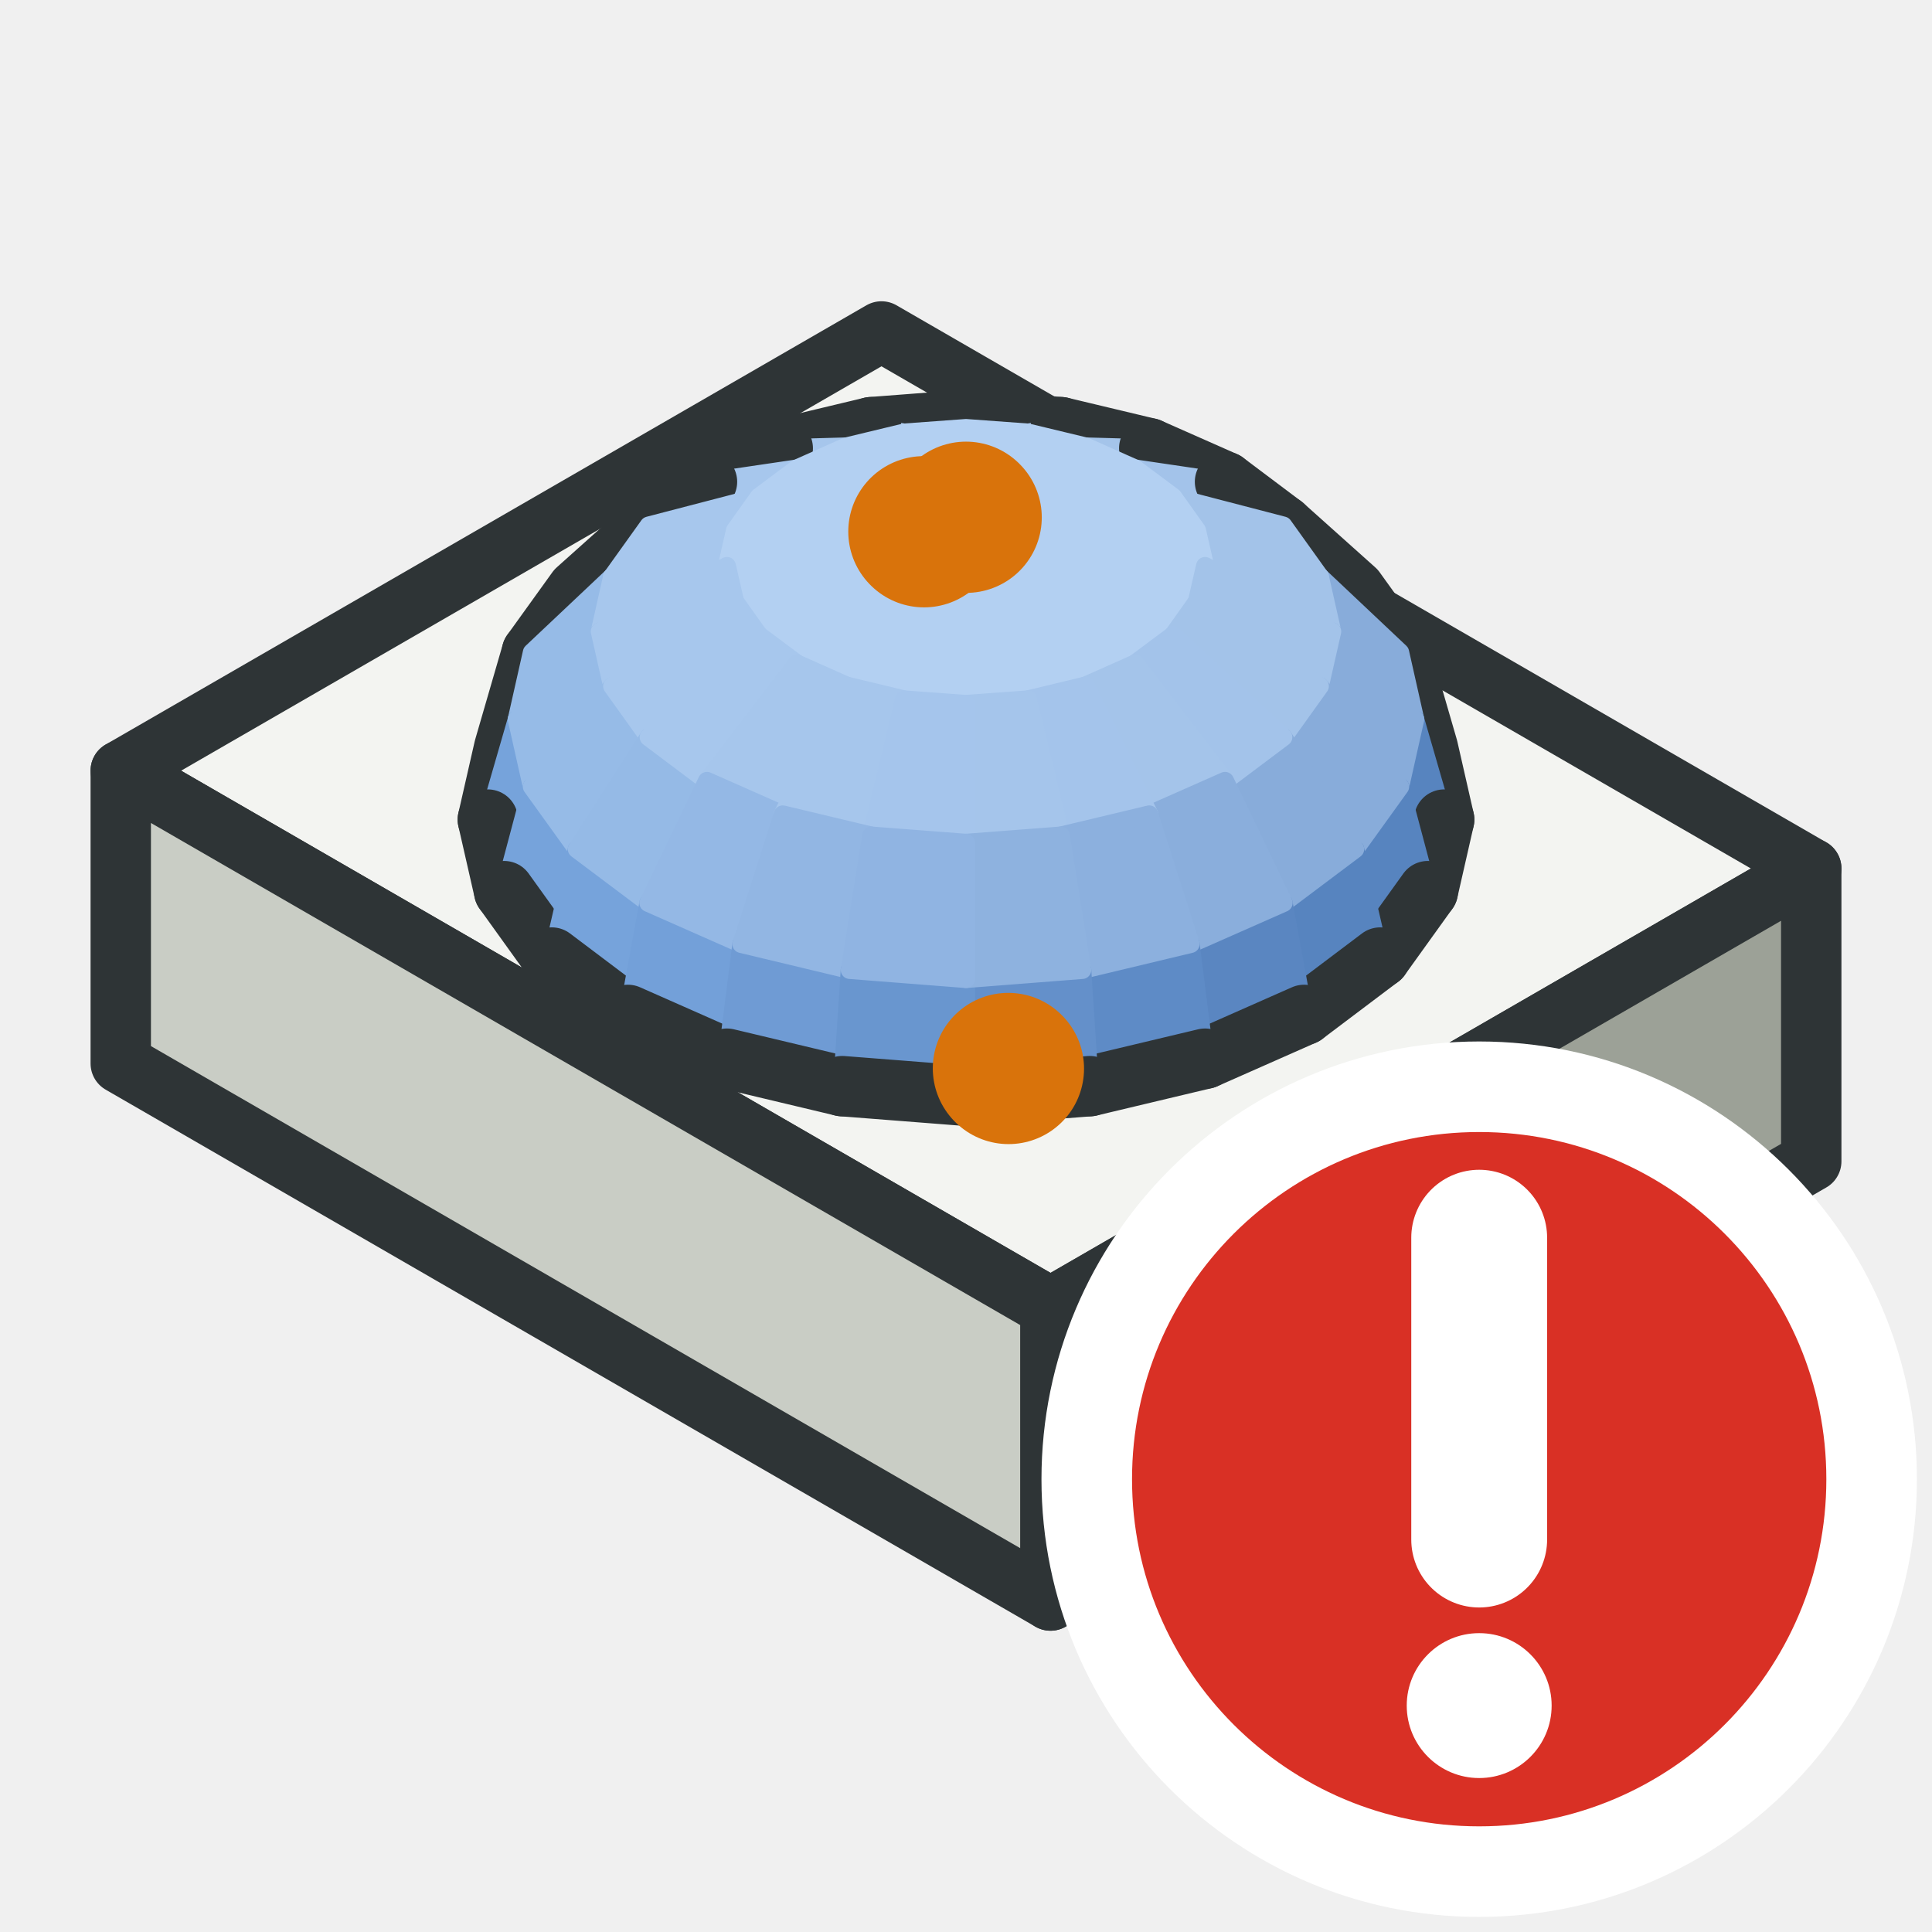
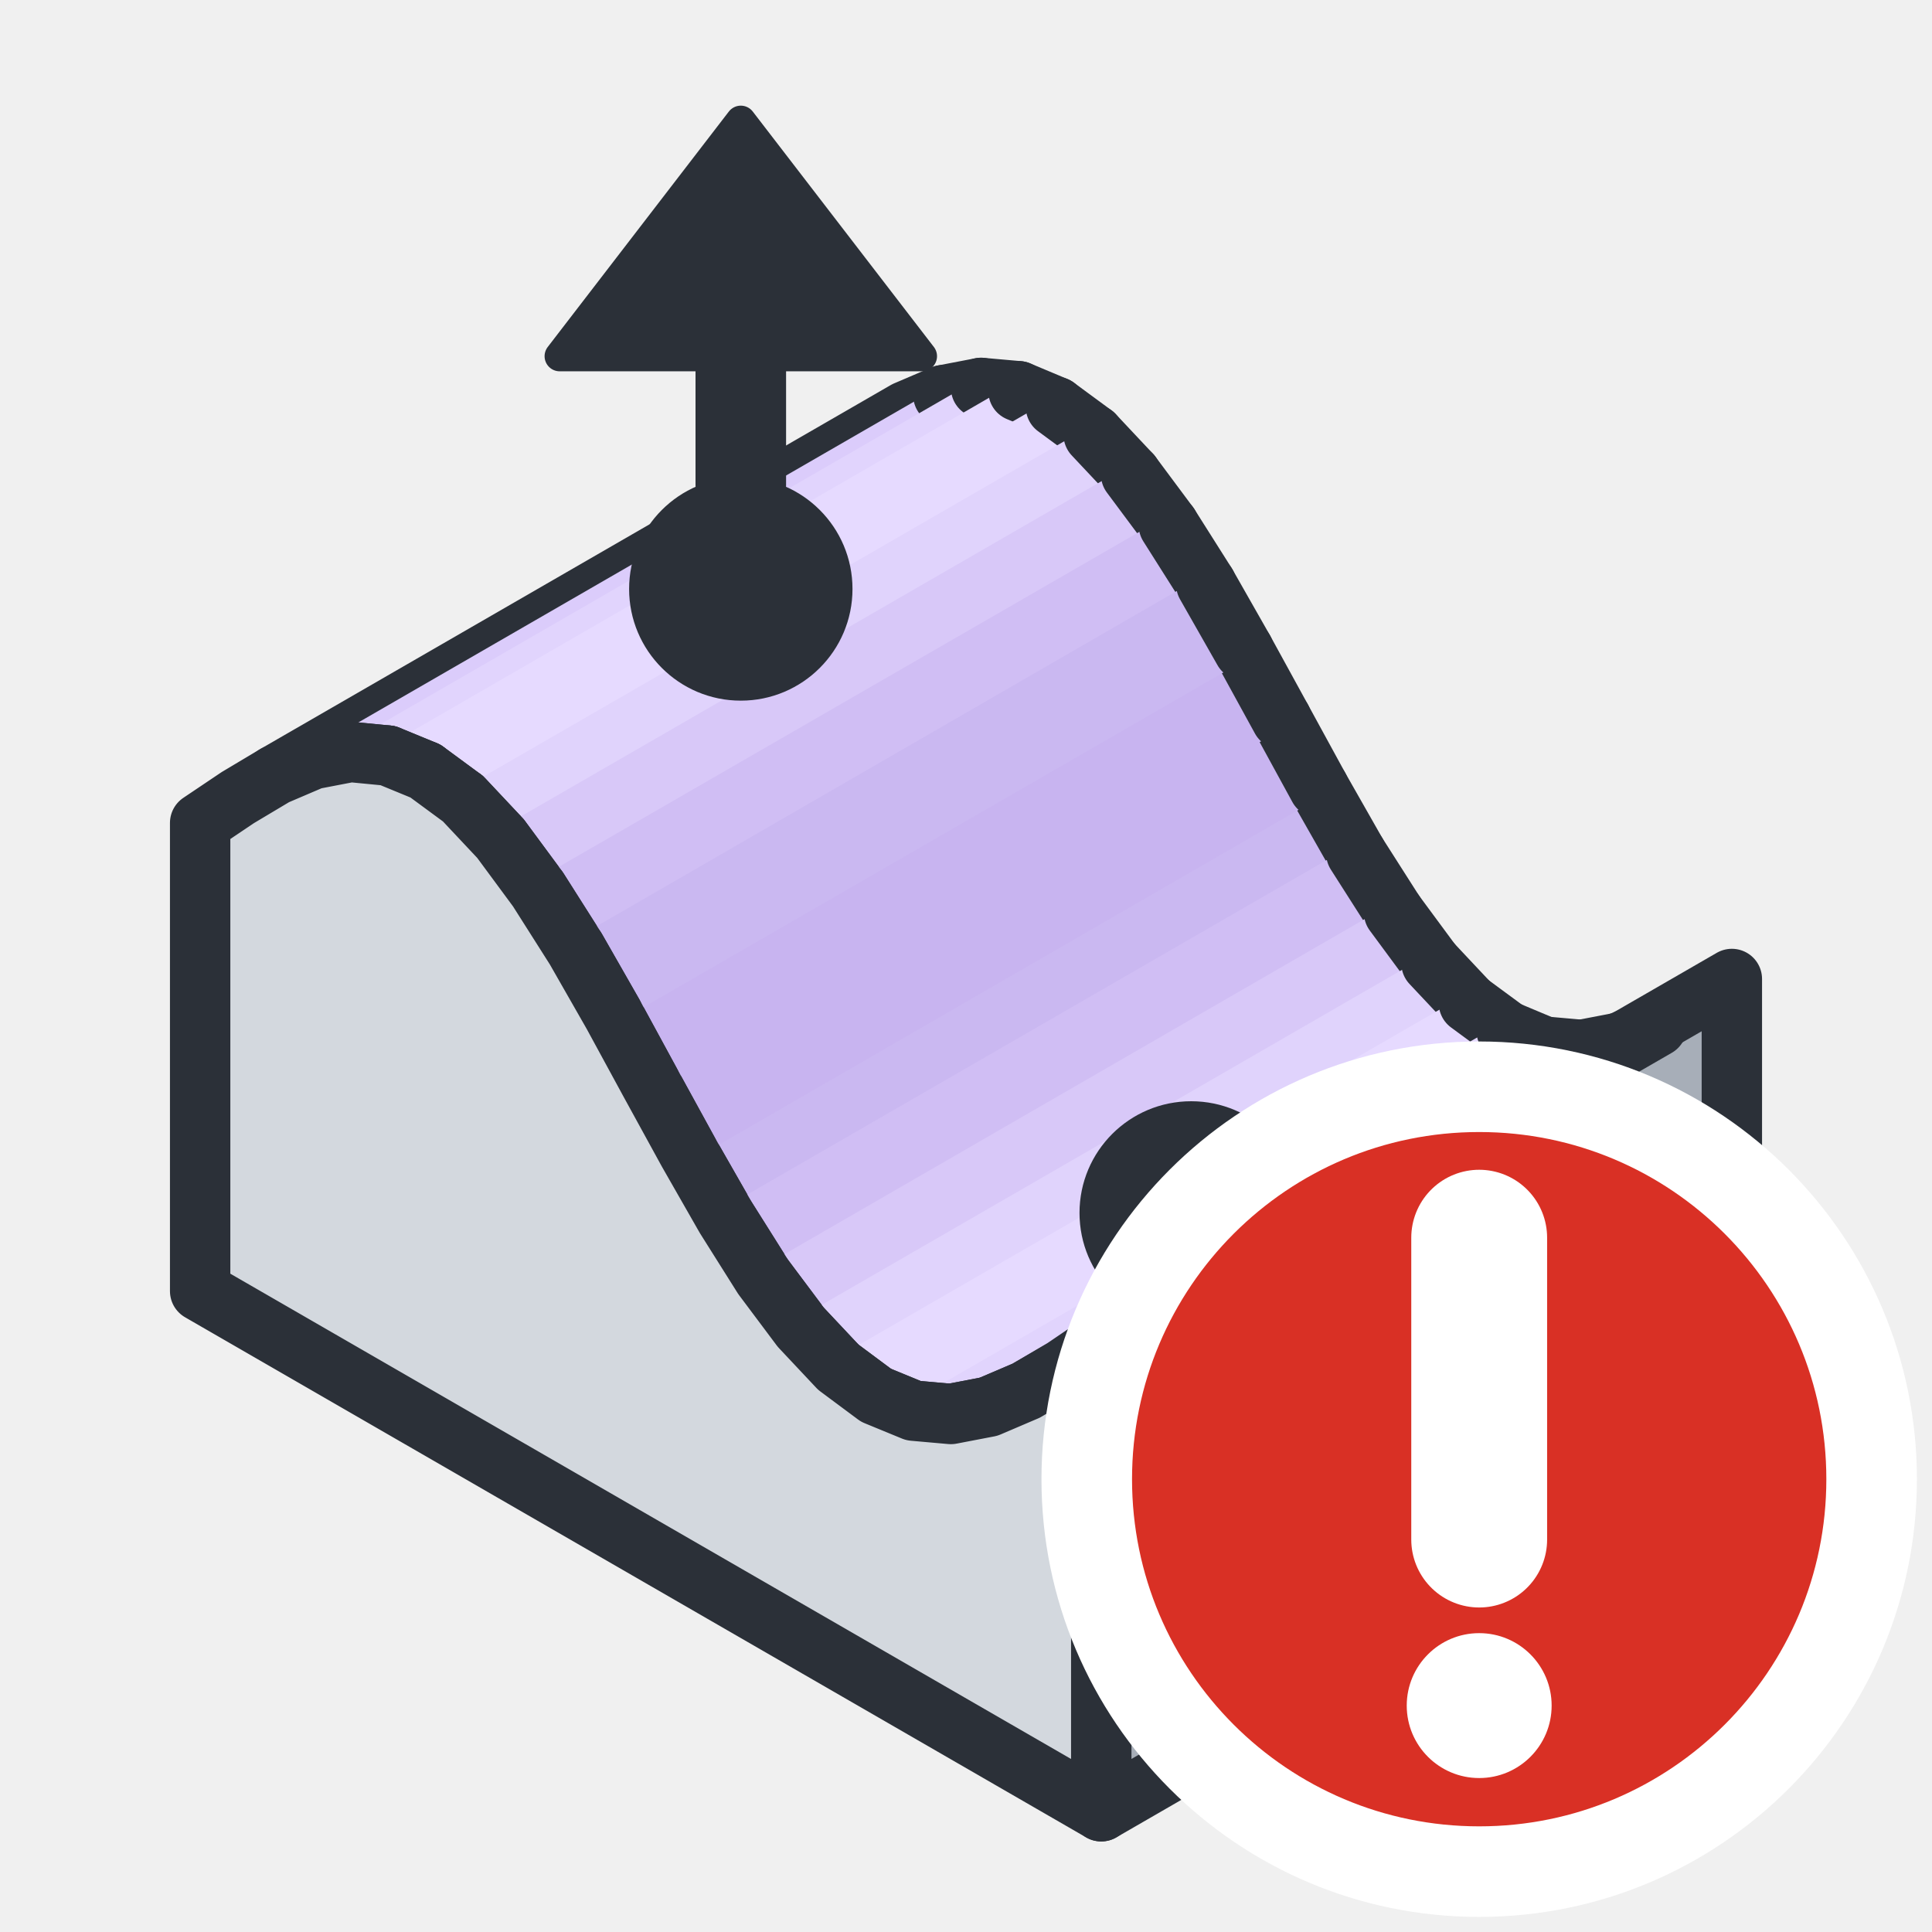
<svg xmlns="http://www.w3.org/2000/svg" width="64" height="64" viewBox="0 0 64 64">
-   <path d="M29.20 10.98 L60.00 28.77 L34.80 43.32 L4.00 25.53 Z" fill="#f3f4f1" fill-rule="evenodd" stroke="#f3f4f1" stroke-width="0.6" stroke-linejoin="round" />
-   <path d="M29.20 10.98 L60.00 28.77 M60.00 28.77 L34.80 43.32 M34.80 43.32 L4.00 25.53 M4.00 25.53 L29.20 10.98" fill="none" stroke="#2e3436" stroke-width="2.00" stroke-linecap="round" stroke-linejoin="round" />
-   <path d="M4.00 25.53 L34.80 43.32 L34.80 53.02 L4.00 35.23 Z" fill="#c9cdc5" fill-rule="evenodd" stroke="#c9cdc5" stroke-width="0.6" stroke-linejoin="round" />
-   <path d="M4.00 25.53 L34.80 43.32 M34.80 43.32 L34.80 53.02 M34.80 53.02 L4.00 35.23 M4.00 35.23 L4.00 25.53" fill="none" stroke="#2e3436" stroke-width="2.00" stroke-linecap="round" stroke-linejoin="round" />
-   <path d="M60.00 38.47 L34.80 53.02 L34.80 43.32 L60.00 28.77 Z" fill="#9ca197" fill-rule="evenodd" stroke="#9ca197" stroke-width="0.6" stroke-linejoin="round" />
-   <path d="M60.00 38.47 L34.80 53.02 M34.80 53.02 L34.80 43.32 M34.80 43.32 L60.00 28.77 M60.00 28.77 L60.00 38.47" fill="none" stroke="#2e3436" stroke-width="2.00" stroke-linecap="round" stroke-linejoin="round" />
-   <path d="M28.86 14.15 L32.00 13.91 L32.00 14.18 L29.95 14.33 Z" fill="#a5c5ec" fill-rule="evenodd" stroke="#a5c5ec" stroke-width="0.6" stroke-linejoin="round" />
-   <path d="M28.86 14.15 L32.00 13.91" fill="none" stroke="#2e3436" stroke-width="2.00" stroke-linecap="round" stroke-linejoin="round" />
-   <path d="M32.00 13.91 L35.14 14.15 L34.05 14.33 L32.00 14.18 Z" fill="#a5c5eb" fill-rule="evenodd" stroke="#a5c5eb" stroke-width="0.6" stroke-linejoin="round" />
-   <path d="M32.00 13.91 L35.14 14.15" fill="none" stroke="#2e3436" stroke-width="2.00" stroke-linecap="round" stroke-linejoin="round" />
-   <path d="M25.93 14.85 L28.86 14.15 L29.95 14.33 L28.04 14.79 Z" fill="#a6c6ec" fill-rule="evenodd" stroke="#a6c6ec" stroke-width="0.6" stroke-linejoin="round" />
-   <path d="M25.93 14.85 L28.86 14.15" fill="none" stroke="#2e3436" stroke-width="2.00" stroke-linecap="round" stroke-linejoin="round" />
-   <path d="M35.14 14.15 L38.07 14.85 L35.96 14.79 L34.05 14.33 Z" fill="#a4c4eb" fill-rule="evenodd" stroke="#a4c4eb" stroke-width="0.6" stroke-linejoin="round" />
-   <path d="M35.14 14.15 L38.07 14.85" fill="none" stroke="#2e3436" stroke-width="2.00" stroke-linecap="round" stroke-linejoin="round" />
-   <path d="M23.42 15.96 L25.93 14.85 L28.04 14.79 L26.40 15.52 Z" fill="#a6c6ec" fill-rule="evenodd" stroke="#a6c6ec" stroke-width="0.6" stroke-linejoin="round" />
-   <path d="M23.42 15.96 L25.93 14.85" fill="none" stroke="#2e3436" stroke-width="2.00" stroke-linecap="round" stroke-linejoin="round" />
-   <path d="M38.07 14.85 L40.58 15.96 L37.60 15.52 L35.96 14.79 Z" fill="#a4c4ea" fill-rule="evenodd" stroke="#a4c4ea" stroke-width="0.6" stroke-linejoin="round" />
-   <path d="M38.07 14.85 L40.58 15.96" fill="none" stroke="#2e3436" stroke-width="2.00" stroke-linecap="round" stroke-linejoin="round" />
-   <path d="M44.89 19.54 L46.38 21.61 L43.72 19.10 L42.51 17.41 Z" fill="#88acda" fill-rule="evenodd" stroke="#88acda" stroke-width="0.6" stroke-linejoin="round" />
-   <path d="M44.89 19.54 L46.38 21.61 M42.51 17.41 L44.89 19.54" fill="none" stroke="#2e3436" stroke-width="2.00" stroke-linecap="round" stroke-linejoin="round" />
-   <path d="M17.62 21.61 L19.11 19.54 L21.49 17.41 L20.28 19.10 Z" fill="#96bbe7" fill-rule="evenodd" stroke="#96bbe7" stroke-width="0.6" stroke-linejoin="round" />
-   <path d="M17.62 21.61 L19.11 19.54 M19.11 19.54 L21.49 17.41" fill="none" stroke="#2e3436" stroke-width="2.00" stroke-linecap="round" stroke-linejoin="round" />
-   <path d="M16.16 27.15 L16.70 24.78 L17.62 21.61 L17.12 23.83 Z" fill="#76a3db" fill-rule="evenodd" stroke="#76a3db" stroke-width="0.6" stroke-linejoin="round" />
-   <path d="M16.16 27.15 L16.70 24.78 M16.70 24.78 L17.62 21.61" fill="none" stroke="#2e3436" stroke-width="2.00" stroke-linecap="round" stroke-linejoin="round" />
-   <path d="M47.30 24.78 L47.84 27.15 L46.88 23.83 L46.38 21.61 Z" fill="#5784bf" fill-rule="evenodd" stroke="#5784bf" stroke-width="0.6" stroke-linejoin="round" />
-   <path d="M47.30 24.78 L47.84 27.15 M46.38 21.61 L47.30 24.78" fill="none" stroke="#2e3436" stroke-width="2.00" stroke-linecap="round" stroke-linejoin="round" />
-   <path d="M21.49 17.41 L23.42 15.96 L26.40 15.52 L25.14 16.46 Z" fill="#a7c7ed" fill-rule="evenodd" stroke="#a7c7ed" stroke-width="0.6" stroke-linejoin="round" />
-   <path d="M21.49 17.41 L23.42 15.96" fill="none" stroke="#2e3436" stroke-width="2.00" stroke-linecap="round" stroke-linejoin="round" />
-   <path d="M40.58 15.96 L42.51 17.41 L38.86 16.46 L37.60 15.52 Z" fill="#a3c3ea" fill-rule="evenodd" stroke="#a3c3ea" stroke-width="0.6" stroke-linejoin="round" />
-   <path d="M40.58 15.96 L42.51 17.41" fill="none" stroke="#2e3436" stroke-width="2.00" stroke-linecap="round" stroke-linejoin="round" />
-   <path d="M17.12 23.83 L17.62 21.61 L20.28 19.10 L19.87 20.92 Z" fill="#96bbe7" fill-rule="evenodd" stroke="#96bbe7" stroke-width="0.6" stroke-linejoin="round" />
-   <path d="M46.38 21.61 L46.88 23.83 L44.13 20.92 L43.72 19.10 Z" fill="#88acda" fill-rule="evenodd" stroke="#88acda" stroke-width="0.6" stroke-linejoin="round" />
-   <path d="M20.28 19.10 L21.49 17.41 L25.14 16.46 L24.35 17.57 Z" fill="#a7c7ed" fill-rule="evenodd" stroke="#a7c7ed" stroke-width="0.6" stroke-linejoin="round" />
-   <path d="M42.51 17.41 L43.72 19.10 L39.65 17.57 L38.86 16.46 Z" fill="#a3c3e9" fill-rule="evenodd" stroke="#a3c3e9" stroke-width="0.6" stroke-linejoin="round" />
-   <path d="M47.84 27.15 L47.30 29.52 L46.38 26.06 L46.88 23.83 Z" fill="#5784bf" fill-rule="evenodd" stroke="#5784bf" stroke-width="0.6" stroke-linejoin="round" />
-   <path d="M47.84 27.15 L47.30 29.52" fill="none" stroke="#2e3436" stroke-width="2.00" stroke-linecap="round" stroke-linejoin="round" />
-   <path d="M16.70 29.52 L16.16 27.15 L17.12 23.83 L17.62 26.06 Z" fill="#76a3db" fill-rule="evenodd" stroke="#76a3db" stroke-width="0.6" stroke-linejoin="round" />
-   <path d="M16.70 29.52 L16.16 27.15" fill="none" stroke="#2e3436" stroke-width="2.00" stroke-linecap="round" stroke-linejoin="round" />
-   <path d="M19.87 20.92 L20.28 19.10 L24.35 17.57 L24.08 18.75 Z" fill="#a7c7ed" fill-rule="evenodd" stroke="#a7c7ed" stroke-width="0.6" stroke-linejoin="round" />
-   <path d="M43.72 19.10 L44.13 20.92 L39.92 18.75 L39.65 17.57 Z" fill="#a3c3e9" fill-rule="evenodd" stroke="#a3c3e9" stroke-width="0.6" stroke-linejoin="round" />
-   <path d="M46.88 23.83 L46.38 26.06 L43.72 22.73 L44.13 20.92 Z" fill="#88acda" fill-rule="evenodd" stroke="#88acda" stroke-width="0.6" stroke-linejoin="round" />
-   <path d="M17.62 26.06 L17.12 23.83 L19.87 20.92 L20.28 22.73 Z" fill="#96bbe7" fill-rule="evenodd" stroke="#96bbe7" stroke-width="0.6" stroke-linejoin="round" />
-   <path d="M18.28 31.72 L16.70 29.52 L17.62 26.06 L19.11 28.13 Z" fill="#76a3db" fill-rule="evenodd" stroke="#76a3db" stroke-width="0.6" stroke-linejoin="round" />
-   <path d="M18.28 31.72 L16.70 29.52" fill="none" stroke="#2e3436" stroke-width="2.00" stroke-linecap="round" stroke-linejoin="round" />
-   <path d="M47.30 29.52 L45.72 31.72 L44.89 28.13 L46.38 26.06 Z" fill="#5784bf" fill-rule="evenodd" stroke="#5784bf" stroke-width="0.6" stroke-linejoin="round" />
-   <path d="M47.30 29.52 L45.72 31.72" fill="none" stroke="#2e3436" stroke-width="2.00" stroke-linecap="round" stroke-linejoin="round" />
-   <path d="M37.60 21.98 L35.96 22.71 L34.05 23.17 L32.00 23.32 L29.95 23.17 L28.04 22.71 L26.40 21.98 L25.14 21.04 L24.35 19.93 L24.08 18.75 L24.35 17.57 L25.14 16.46 L26.40 15.52 L28.04 14.79 L29.95 14.33 L32.00 14.18 L34.05 14.33 L35.96 14.79 L37.60 15.52 L38.86 16.46 L39.65 17.57 L39.92 18.75 L39.65 19.93 L38.86 21.04 Z" fill="#b3d0f2" fill-rule="evenodd" stroke="#b3d0f2" stroke-width="0.6" stroke-linejoin="round" />
-   <path d="M20.28 22.73 L19.87 20.92 L24.08 18.75 L24.35 19.93 Z" fill="#a7c7ed" fill-rule="evenodd" stroke="#a7c7ed" stroke-width="0.6" stroke-linejoin="round" />
-   <path d="M44.13 20.92 L43.72 22.73 L39.65 19.93 L39.92 18.75 Z" fill="#a3c3e9" fill-rule="evenodd" stroke="#a3c3e9" stroke-width="0.6" stroke-linejoin="round" />
-   <path d="M19.11 28.13 L17.62 26.06 L20.28 22.73 L21.49 24.42 Z" fill="#96bbe7" fill-rule="evenodd" stroke="#96bbe7" stroke-width="0.6" stroke-linejoin="round" />
-   <path d="M46.38 26.06 L44.89 28.13 L42.51 24.42 L43.72 22.73 Z" fill="#88acda" fill-rule="evenodd" stroke="#88acda" stroke-width="0.6" stroke-linejoin="round" />
-   <path d="M21.49 24.42 L20.28 22.73 L24.35 19.93 L25.14 21.04 Z" fill="#a7c7ed" fill-rule="evenodd" stroke="#a7c7ed" stroke-width="0.6" stroke-linejoin="round" />
-   <path d="M43.72 22.73 L42.51 24.42 L38.86 21.04 L39.65 19.93 Z" fill="#a3c3e9" fill-rule="evenodd" stroke="#a3c3e9" stroke-width="0.6" stroke-linejoin="round" />
-   <path d="M20.80 33.62 L18.28 31.72 L19.11 28.13 L21.48 29.91 Z" fill="#76a3db" fill-rule="evenodd" stroke="#76a3db" stroke-width="0.6" stroke-linejoin="round" />
-   <path d="M20.80 33.62 L18.28 31.72" fill="none" stroke="#2e3436" stroke-width="2.00" stroke-linecap="round" stroke-linejoin="round" />
-   <path d="M45.72 31.72 L43.20 33.62 L42.52 29.91 L44.89 28.13 Z" fill="#5784bf" fill-rule="evenodd" stroke="#5784bf" stroke-width="0.6" stroke-linejoin="round" />
-   <path d="M45.72 31.72 L43.20 33.62" fill="none" stroke="#2e3436" stroke-width="2.00" stroke-linecap="round" stroke-linejoin="round" />
-   <path d="M21.48 29.91 L19.11 28.13 L21.49 24.42 L23.42 25.87 Z" fill="#95bae6" fill-rule="evenodd" stroke="#95bae6" stroke-width="0.6" stroke-linejoin="round" />
-   <path d="M44.89 28.13 L42.52 29.91 L40.58 25.87 L42.51 24.42 Z" fill="#88acda" fill-rule="evenodd" stroke="#88acda" stroke-width="0.6" stroke-linejoin="round" />
-   <path d="M23.42 25.87 L21.49 24.42 L25.14 21.04 L26.40 21.98 Z" fill="#a7c7ed" fill-rule="evenodd" stroke="#a7c7ed" stroke-width="0.6" stroke-linejoin="round" />
-   <path d="M42.51 24.42 L40.58 25.87 L37.60 21.98 L38.86 21.04 Z" fill="#a3c3ea" fill-rule="evenodd" stroke="#a3c3ea" stroke-width="0.6" stroke-linejoin="round" />
-   <path d="M43.20 33.62 L39.92 35.07 L39.44 31.27 L42.52 29.91 Z" fill="#5a86c1" fill-rule="evenodd" stroke="#5a86c1" stroke-width="0.6" stroke-linejoin="round" />
-   <path d="M43.20 33.62 L39.92 35.07" fill="none" stroke="#2e3436" stroke-width="2.00" stroke-linecap="round" stroke-linejoin="round" />
-   <path d="M24.08 35.07 L20.80 33.62 L21.48 29.91 L24.56 31.27 Z" fill="#73a0d9" fill-rule="evenodd" stroke="#73a0d9" stroke-width="0.6" stroke-linejoin="round" />
-   <path d="M24.08 35.07 L20.80 33.62" fill="none" stroke="#2e3436" stroke-width="2.00" stroke-linecap="round" stroke-linejoin="round" />
-   <path d="M40.58 25.87 L38.07 26.98 L35.96 22.71 L37.60 21.98 Z" fill="#a4c4ea" fill-rule="evenodd" stroke="#a4c4ea" stroke-width="0.6" stroke-linejoin="round" />
-   <path d="M25.93 26.98 L23.42 25.87 L26.40 21.98 L28.04 22.71 Z" fill="#a6c6ec" fill-rule="evenodd" stroke="#a6c6ec" stroke-width="0.6" stroke-linejoin="round" />
-   <path d="M24.56 31.27 L21.48 29.91 L23.42 25.87 L25.93 26.98 Z" fill="#94b8e5" fill-rule="evenodd" stroke="#94b8e5" stroke-width="0.6" stroke-linejoin="round" />
-   <path d="M42.52 29.91 L39.44 31.27 L38.07 26.98 L40.58 25.87 Z" fill="#8aaedc" fill-rule="evenodd" stroke="#8aaedc" stroke-width="0.6" stroke-linejoin="round" />
-   <path d="M39.92 35.07 L36.10 35.98 L35.85 32.13 L39.44 31.27 Z" fill="#5e8bc6" fill-rule="evenodd" stroke="#5e8bc6" stroke-width="0.6" stroke-linejoin="round" />
-   <path d="M39.92 35.07 L36.10 35.98" fill="none" stroke="#2e3436" stroke-width="2.00" stroke-linecap="round" stroke-linejoin="round" />
-   <path d="M27.90 35.98 L24.08 35.07 L24.56 31.27 L28.15 32.13 Z" fill="#6f9bd4" fill-rule="evenodd" stroke="#6f9bd4" stroke-width="0.6" stroke-linejoin="round" />
-   <path d="M27.90 35.98 L24.08 35.07" fill="none" stroke="#2e3436" stroke-width="2.00" stroke-linecap="round" stroke-linejoin="round" />
-   <path d="M38.07 26.98 L35.14 27.68 L34.05 23.17 L35.96 22.71 Z" fill="#a4c4eb" fill-rule="evenodd" stroke="#a4c4eb" stroke-width="0.6" stroke-linejoin="round" />
-   <path d="M28.86 27.68 L25.93 26.98 L28.04 22.71 L29.95 23.17 Z" fill="#a6c6ec" fill-rule="evenodd" stroke="#a6c6ec" stroke-width="0.6" stroke-linejoin="round" />
-   <path d="M35.14 27.68 L32.00 27.92 L32.00 23.32 L34.05 23.17 Z" fill="#a5c5eb" fill-rule="evenodd" stroke="#a5c5eb" stroke-width="0.6" stroke-linejoin="round" />
-   <path d="M32.00 27.92 L28.86 27.68 L29.95 23.17 L32.00 23.32 Z" fill="#a5c5ec" fill-rule="evenodd" stroke="#a5c5ec" stroke-width="0.6" stroke-linejoin="round" />
-   <path d="M39.44 31.27 L35.85 32.13 L35.14 27.68 L38.07 26.98 Z" fill="#8cb0de" fill-rule="evenodd" stroke="#8cb0de" stroke-width="0.6" stroke-linejoin="round" />
-   <path d="M28.15 32.13 L24.56 31.27 L25.93 26.98 L28.86 27.68 Z" fill="#92b6e3" fill-rule="evenodd" stroke="#92b6e3" stroke-width="0.6" stroke-linejoin="round" />
-   <path d="M36.10 35.98 L32.00 36.30 L32.00 32.43 L35.85 32.13 Z" fill="#6490ca" fill-rule="evenodd" stroke="#6490ca" stroke-width="0.6" stroke-linejoin="round" />
-   <path d="M36.10 35.98 L32.00 36.30" fill="none" stroke="#2e3436" stroke-width="2.00" stroke-linecap="round" stroke-linejoin="round" />
-   <path d="M32.00 36.30 L27.90 35.98 L28.15 32.13 L32.00 32.43 Z" fill="#6996cf" fill-rule="evenodd" stroke="#6996cf" stroke-width="0.6" stroke-linejoin="round" />
-   <path d="M32.00 36.30 L27.90 35.98" fill="none" stroke="#2e3436" stroke-width="2.00" stroke-linecap="round" stroke-linejoin="round" />
-   <path d="M35.85 32.13 L32.00 32.43 L32.00 27.92 L35.14 27.68 Z" fill="#8eb2df" fill-rule="evenodd" stroke="#8eb2df" stroke-width="0.6" stroke-linejoin="round" />
-   <path d="M32.00 32.43 L28.15 32.13 L28.86 27.68 L32.00 27.92 Z" fill="#90b4e2" fill-rule="evenodd" stroke="#90b4e2" stroke-width="0.6" stroke-linejoin="round" />
-   <path d="M32.00 17.13 L32.01 17.14" fill="none" stroke="#d9730b" stroke-width="5.00" stroke-linecap="round" stroke-linejoin="round" />
-   <path d="M30.60 17.61 L30.61 17.62" fill="none" stroke="#d9730b" stroke-width="5.00" stroke-linecap="round" stroke-linejoin="round" />
-   <path d="M33.40 35.39 L33.41 35.40" fill="none" stroke="#d9730b" stroke-width="5.00" stroke-linecap="round" stroke-linejoin="round" />
+   <path d="M30.01 13.62 L31.25 13.09 L10.36 25.15 L9.12 25.68 Z" fill="#d6c5fa" fill-rule="evenodd" stroke="#d6c5fa" stroke-width="0.6" stroke-linejoin="round" />
+   <path d="M30.01 13.62 L31.25 13.09 M10.36 25.15 L9.12 25.68 M9.12 25.68 L30.01 13.62" fill="none" stroke="#2b3038" stroke-width="2.00" stroke-linecap="round" stroke-linejoin="round" />
+   <path d="M31.25 13.09 L32.50 12.85 L11.61 24.91 L10.36 25.15 Z" fill="#dbccfb" fill-rule="evenodd" stroke="#dbccfb" stroke-width="0.6" stroke-linejoin="round" />
+   <path d="M31.25 13.09 L32.50 12.85 M11.61 24.91 L10.36 25.15" fill="none" stroke="#2b3038" stroke-width="2.00" stroke-linecap="round" stroke-linejoin="round" />
+   <path d="M32.50 12.85 L33.74 12.96 L12.85 25.03 L11.61 24.91 Z" fill="#e1d4fd" fill-rule="evenodd" stroke="#e1d4fd" stroke-width="0.6" stroke-linejoin="round" />
+   <path d="M32.50 12.85 L33.74 12.96 M12.85 25.03 L11.61 24.91" fill="none" stroke="#2b3038" stroke-width="2.00" stroke-linecap="round" stroke-linejoin="round" />
+   <path d="M33.74 12.96 L34.98 13.48 L14.09 25.54 L12.85 25.03 Z" fill="#e6daff" fill-rule="evenodd" stroke="#e6daff" stroke-width="0.6" stroke-linejoin="round" />
+   <path d="M33.74 12.96 L34.98 13.48 M14.09 25.54 L12.85 25.03" fill="none" stroke="#2b3038" stroke-width="2.00" stroke-linecap="round" stroke-linejoin="round" />
+   <path d="M34.98 13.48 L36.23 14.40 L15.34 26.46 L14.09 25.54 Z" fill="#e6daff" fill-rule="evenodd" stroke="#e6daff" stroke-width="0.6" stroke-linejoin="round" />
+   <path d="M34.98 13.48 L36.23 14.40 M15.34 26.46 L14.09 25.54" fill="none" stroke="#2b3038" stroke-width="2.00" stroke-linecap="round" stroke-linejoin="round" />
+   <path d="M36.23 14.40 L37.47 15.72 L16.58 27.78 L15.34 26.46 Z" fill="#e0d3fc" fill-rule="evenodd" stroke="#e0d3fc" stroke-width="0.6" stroke-linejoin="round" />
+   <path d="M36.23 14.40 L37.47 15.72 M16.58 27.78 L15.34 26.46" fill="none" stroke="#2b3038" stroke-width="2.00" stroke-linecap="round" stroke-linejoin="round" />
+   <path d="M37.47 15.72 L38.72 17.40 L17.82 29.46 L16.58 27.78 Z" fill="#d8c8f8" fill-rule="evenodd" stroke="#d8c8f8" stroke-width="0.6" stroke-linejoin="round" />
+   <path d="M37.47 15.72 L38.72 17.40 M17.82 29.46 L16.58 27.78" fill="none" stroke="#2b3038" stroke-width="2.00" stroke-linecap="round" stroke-linejoin="round" />
+   <path d="M43.69 26.09 L44.93 28.27 L24.04 40.33 L22.80 38.16 Z" fill="#cab8f1" fill-rule="evenodd" stroke="#cab8f1" stroke-width="0.6" stroke-linejoin="round" />
+   <path d="M43.69 26.09 L44.93 28.27 M24.04 40.33 L22.80 38.16" fill="none" stroke="#2b3038" stroke-width="2.00" stroke-linecap="round" stroke-linejoin="round" />
+   <path d="M42.45 23.82 L43.69 26.09 L22.80 38.16 L21.55 35.88 Z" fill="#c8b4f0" fill-rule="evenodd" stroke="#c8b4f0" stroke-width="0.6" stroke-linejoin="round" />
+   <path d="M42.45 23.82 L43.69 26.09 M22.80 38.16 L21.55 35.88" fill="none" stroke="#2b3038" stroke-width="2.00" stroke-linecap="round" stroke-linejoin="round" />
+   <path d="M44.93 28.27 L46.18 30.23 L25.28 42.30 L24.04 40.33 Z" fill="#d0bef4" fill-rule="evenodd" stroke="#d0bef4" stroke-width="0.6" stroke-linejoin="round" />
+   <path d="M44.93 28.27 L46.18 30.23 M25.28 42.30 L24.04 40.33" fill="none" stroke="#2b3038" stroke-width="2.00" stroke-linecap="round" stroke-linejoin="round" />
+   <path d="M38.72 17.40 L39.96 19.36 L19.07 31.43 L17.82 29.46 Z" fill="#d0bef4" fill-rule="evenodd" stroke="#d0bef4" stroke-width="0.6" stroke-linejoin="round" />
+   <path d="M38.72 17.40 L39.96 19.36 M19.07 31.43 L17.82 29.46" fill="none" stroke="#2b3038" stroke-width="2.00" stroke-linecap="round" stroke-linejoin="round" />
+   <path d="M41.20 21.54 L42.45 23.82 L21.55 35.88 L20.31 33.60 Z" fill="#c8b4f0" fill-rule="evenodd" stroke="#c8b4f0" stroke-width="0.6" stroke-linejoin="round" />
+   <path d="M41.20 21.54 L42.45 23.82 M21.55 35.88 L20.31 33.60" fill="none" stroke="#2b3038" stroke-width="2.00" stroke-linecap="round" stroke-linejoin="round" />
+   <path d="M39.96 19.36 L41.20 21.54 L20.31 33.60 L19.07 31.43 Z" fill="#cab8f1" fill-rule="evenodd" stroke="#cab8f1" stroke-width="0.6" stroke-linejoin="round" />
+   <path d="M39.96 19.36 L41.20 21.54 M20.31 33.60 L19.07 31.43" fill="none" stroke="#2b3038" stroke-width="2.00" stroke-linecap="round" stroke-linejoin="round" />
+   <path d="M46.18 30.23 L47.42 31.91 L26.53 43.97 L25.28 42.30 Z" fill="#d8c8f8" fill-rule="evenodd" stroke="#d8c8f8" stroke-width="0.6" stroke-linejoin="round" />
+   <path d="M46.18 30.23 L47.42 31.91 M26.53 43.97 L25.28 42.30" fill="none" stroke="#2b3038" stroke-width="2.00" stroke-linecap="round" stroke-linejoin="round" />
+   <path d="M47.42 31.91 L48.66 33.23 L27.77 45.29 L26.53 43.97 Z" fill="#e0d3fc" fill-rule="evenodd" stroke="#e0d3fc" stroke-width="0.6" stroke-linejoin="round" />
+   <path d="M47.42 31.91 L48.66 33.23 M27.77 45.29 L26.53 43.97" fill="none" stroke="#2b3038" stroke-width="2.00" stroke-linecap="round" stroke-linejoin="round" />
+   <path d="M48.66 33.23 L49.91 34.15 L29.02 46.22 L27.77 45.29 Z" fill="#e6daff" fill-rule="evenodd" stroke="#e6daff" stroke-width="0.6" stroke-linejoin="round" />
+   <path d="M48.66 33.23 L49.91 34.15 M29.02 46.22 L27.77 45.29" fill="none" stroke="#2b3038" stroke-width="2.00" stroke-linecap="round" stroke-linejoin="round" />
+   <path d="M49.91 34.15 L51.15 34.67 L30.26 46.73 L29.02 46.22 Z" fill="#e6daff" fill-rule="evenodd" stroke="#e6daff" stroke-width="0.6" stroke-linejoin="round" />
+   <path d="M49.91 34.15 L51.15 34.67 M30.26 46.73 L29.02 46.22" fill="none" stroke="#2b3038" stroke-width="2.00" stroke-linecap="round" stroke-linejoin="round" />
+   <path d="M51.15 34.67 L52.39 34.78 L31.50 46.84 L30.26 46.73 Z" fill="#e1d4fd" fill-rule="evenodd" stroke="#e1d4fd" stroke-width="0.6" stroke-linejoin="round" />
+   <path d="M51.15 34.67 L52.39 34.78 M31.50 46.84 L30.26 46.73" fill="none" stroke="#2b3038" stroke-width="2.00" stroke-linecap="round" stroke-linejoin="round" />
+   <path d="M52.39 34.78 L53.64 34.54 L32.75 46.60 L31.50 46.84 Z" fill="#dbccfb" fill-rule="evenodd" stroke="#dbccfb" stroke-width="0.6" stroke-linejoin="round" />
+   <path d="M52.39 34.78 L53.64 34.54 M32.75 46.60 L31.50 46.84" fill="none" stroke="#2b3038" stroke-width="2.00" stroke-linecap="round" stroke-linejoin="round" />
+   <path d="M57.37 32.43 L57.37 47.94 L36.48 60.00 L36.48 44.49 Z" fill="#a7aeb8" fill-rule="evenodd" stroke="#a7aeb8" stroke-width="0.6" stroke-linejoin="round" />
+   <path d="M57.37 32.43 L57.37 47.94 M57.37 47.94 L36.48 60.00 M36.48 60.00 L36.48 44.49 M36.48 44.49 L57.37 32.43" fill="none" stroke="#2b3038" stroke-width="2.00" stroke-linecap="round" stroke-linejoin="round" />
+   <path d="M53.64 34.54 L54.88 34.01 L33.99 46.07 L32.75 46.60 Z" fill="#d6c5fa" fill-rule="evenodd" stroke="#d6c5fa" stroke-width="0.6" stroke-linejoin="round" />
+   <path d="M53.64 34.54 L54.88 34.01 M54.88 34.01 L33.99 46.07 M33.99 46.07 L32.75 46.60" fill="none" stroke="#2b3038" stroke-width="2.00" stroke-linecap="round" stroke-linejoin="round" />
+   <path d="M6.63 42.77 L6.63 27.26 L7.88 26.42 L9.12 25.68 L10.36 25.15 L11.61 24.91 L12.85 25.03 L14.09 25.54 L15.34 26.46 L16.58 27.78 L17.82 29.46 L19.07 31.43 L20.31 33.60 L21.55 35.88 L22.80 38.16 L24.04 40.33 L25.28 42.30 L26.53 43.97 L27.77 45.29 L29.02 46.22 L30.26 46.73 L31.50 46.84 L32.75 46.60 L33.99 46.07 L35.23 45.34 L36.48 44.49 L36.48 60.00 Z" fill="#d3d8de" fill-rule="evenodd" stroke="#d3d8de" stroke-width="0.6" stroke-linejoin="round" />
+   <path d="M6.63 42.77 L6.63 27.26 M6.63 27.26 L7.88 26.42 M7.88 26.42 L9.12 25.68 M9.12 25.68 L10.36 25.15 M10.36 25.15 L11.61 24.91 M11.61 24.91 L12.85 25.03 M12.85 25.03 L14.09 25.54 M14.09 25.54 L15.34 26.46 M15.34 26.46 L16.58 27.78 M16.58 27.78 L17.82 29.46 M17.82 29.46 L19.07 31.43 M19.07 31.43 L20.31 33.60 M20.31 33.60 L21.55 35.88 M21.55 35.88 L22.80 38.16 M22.80 38.16 L24.04 40.33 M24.04 40.33 L25.28 42.30 M25.28 42.30 L26.53 43.97 M26.53 43.97 L27.77 45.29 M27.77 45.29 L29.02 46.22 M29.02 46.22 L30.26 46.73 M30.26 46.73 L31.50 46.84 M31.50 46.84 L32.75 46.60 M32.75 46.60 L33.99 46.07 M33.99 46.07 L35.23 45.34 M35.23 45.34 L36.48 44.49 M36.48 44.49 L36.48 60.00 M36.48 60.00 L6.63 42.77" fill="none" stroke="#2b3038" stroke-width="2.00" stroke-linecap="round" stroke-linejoin="round" />
+   <path d="M24.54 16.06 L24.54 8.68" fill="none" stroke="#2b3038" stroke-width="3.00" stroke-linecap="round" stroke-linejoin="round" />
+   <path d="M24.54 4.00 L30.54 11.80 L18.54 11.80 Z" fill="#2b3038" stroke="#2b3038" stroke-width="1" stroke-linejoin="round" />
+   <circle cx="24.54" cy="19.51" r="3.20" fill="#2b3038" stroke="#2b3038" stroke-width="1" />
+   <circle cx="39.46" cy="40.18" r="3.20" fill="#2b3038" stroke="#2b3038" stroke-width="1" />
  <circle cx="49" cy="49" r="13" fill="#d93025" stroke="#ffffff" stroke-width="3" />
  <path d="M49 41 L49 51" stroke="#ffffff" stroke-width="4.5" stroke-linecap="round" />
  <circle cx="49" cy="56.5" r="2.4" fill="#ffffff" />
</svg>
